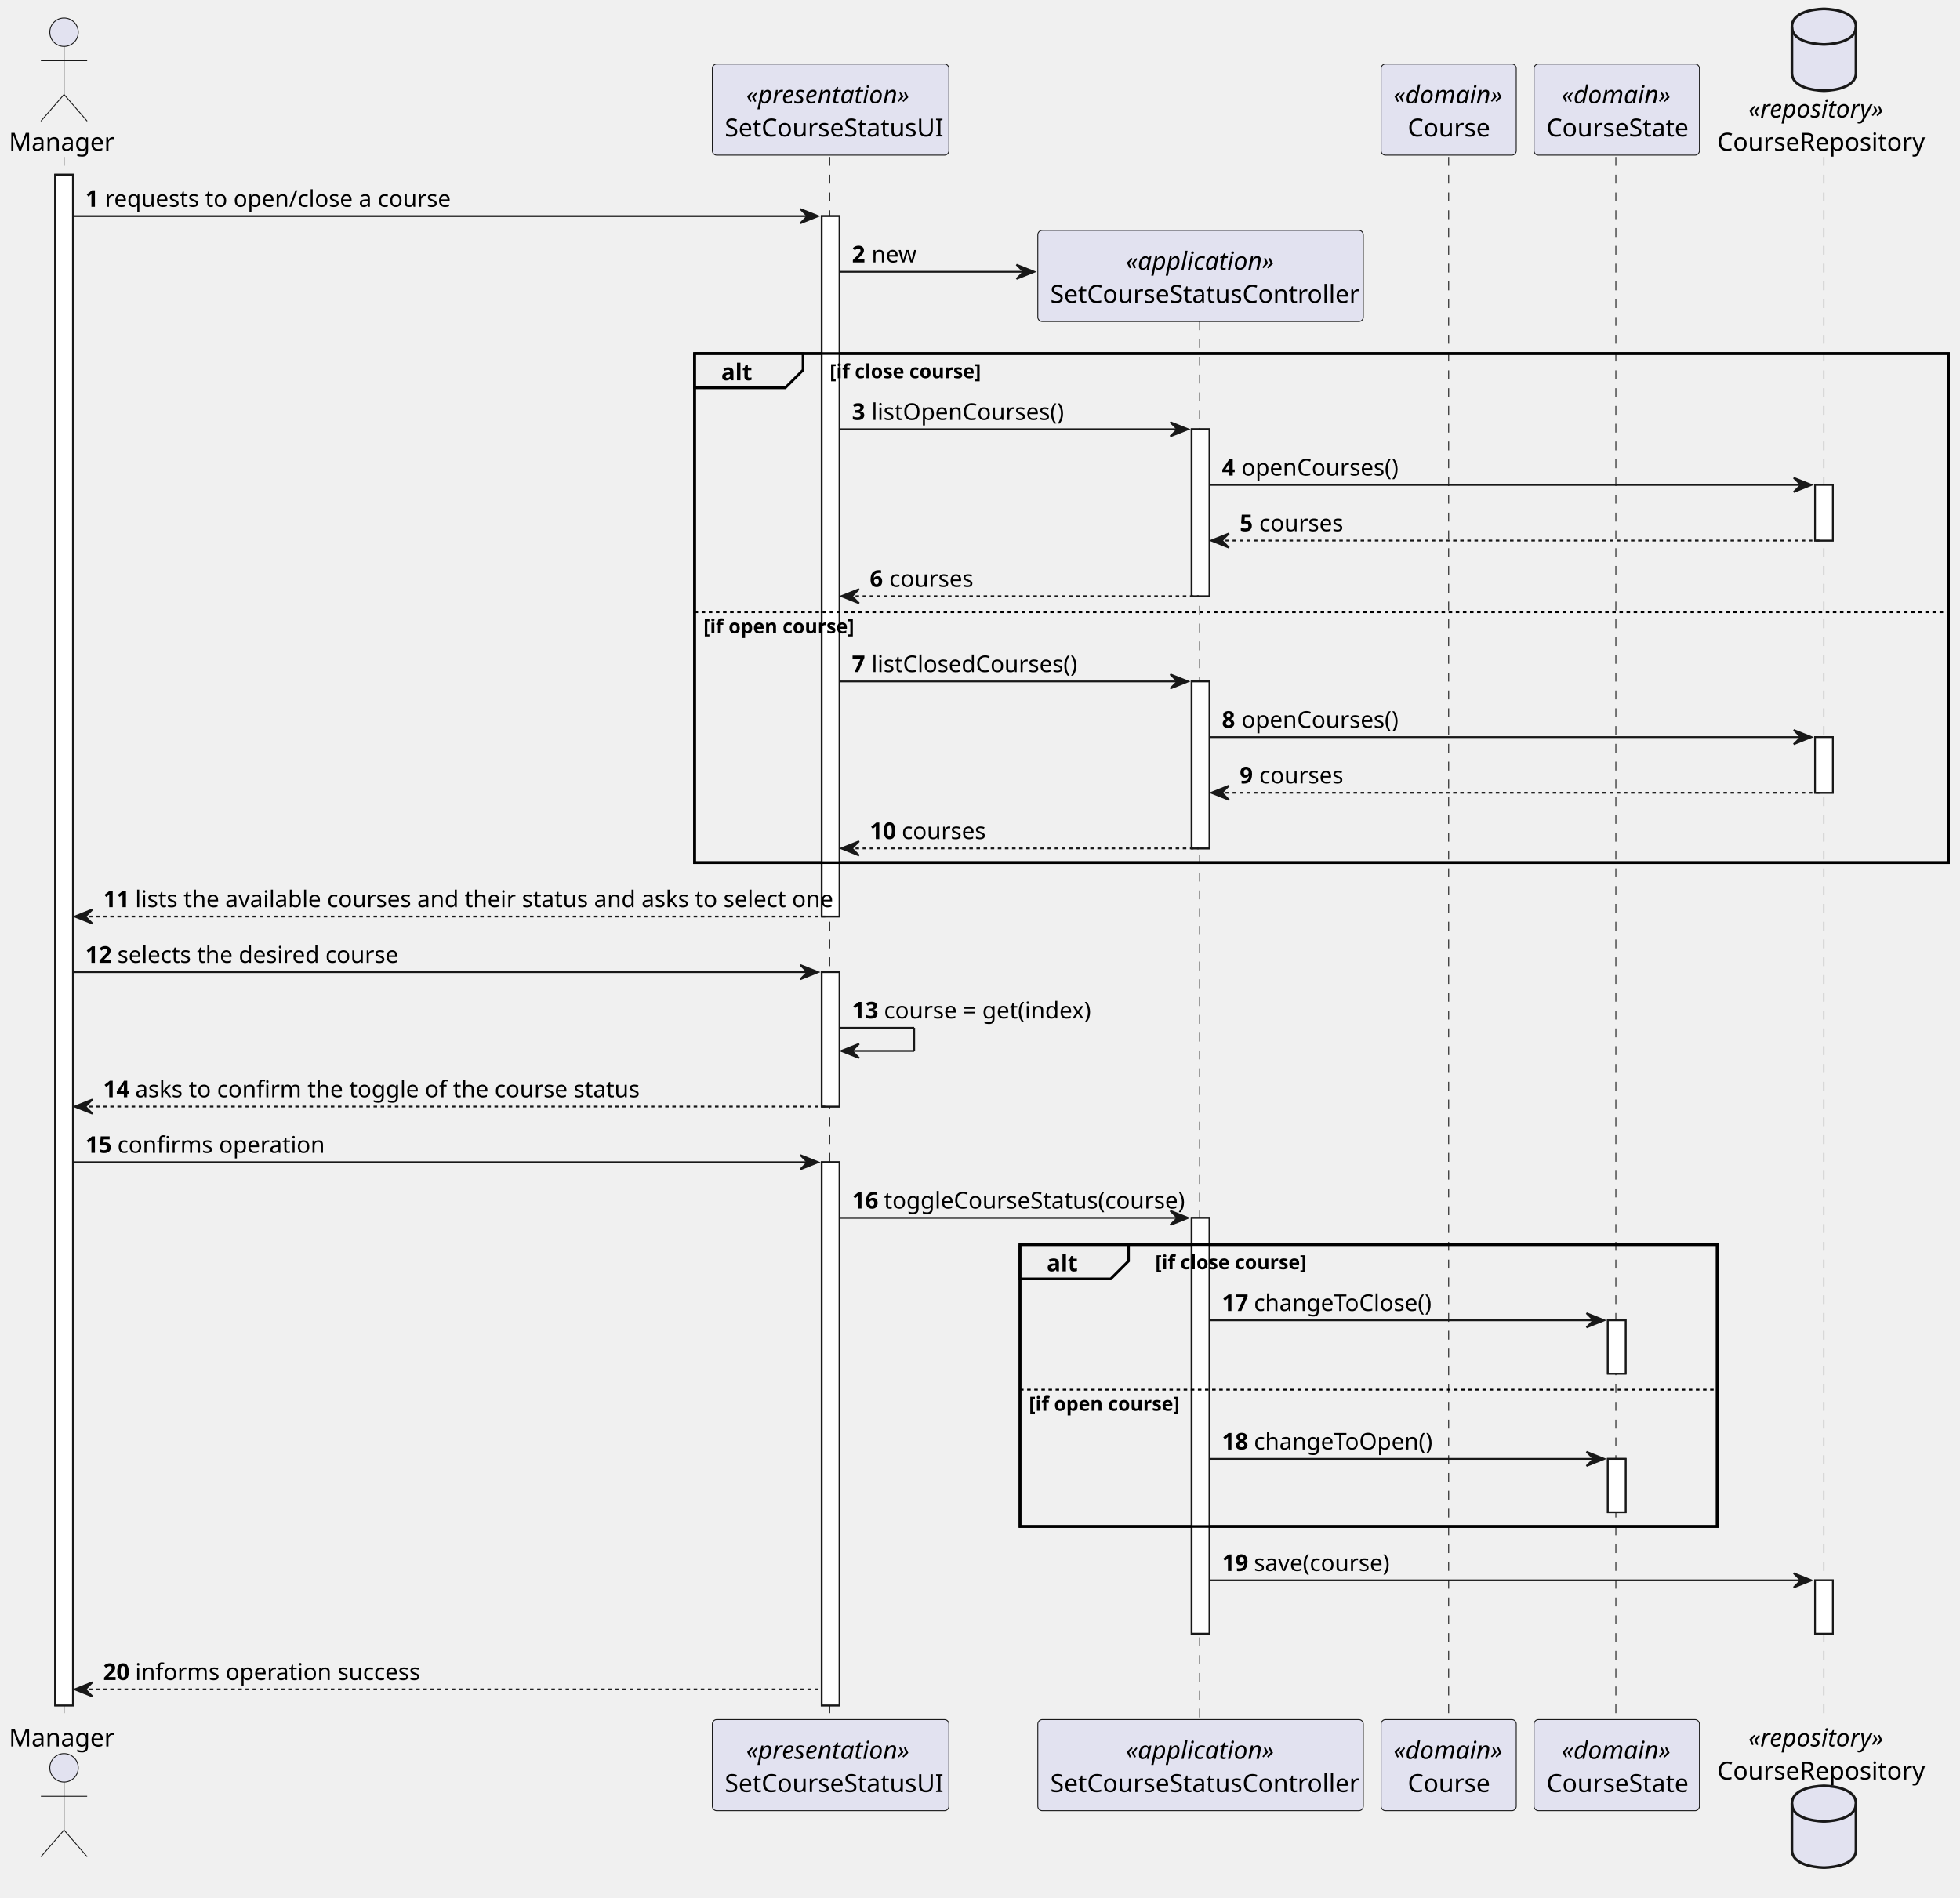
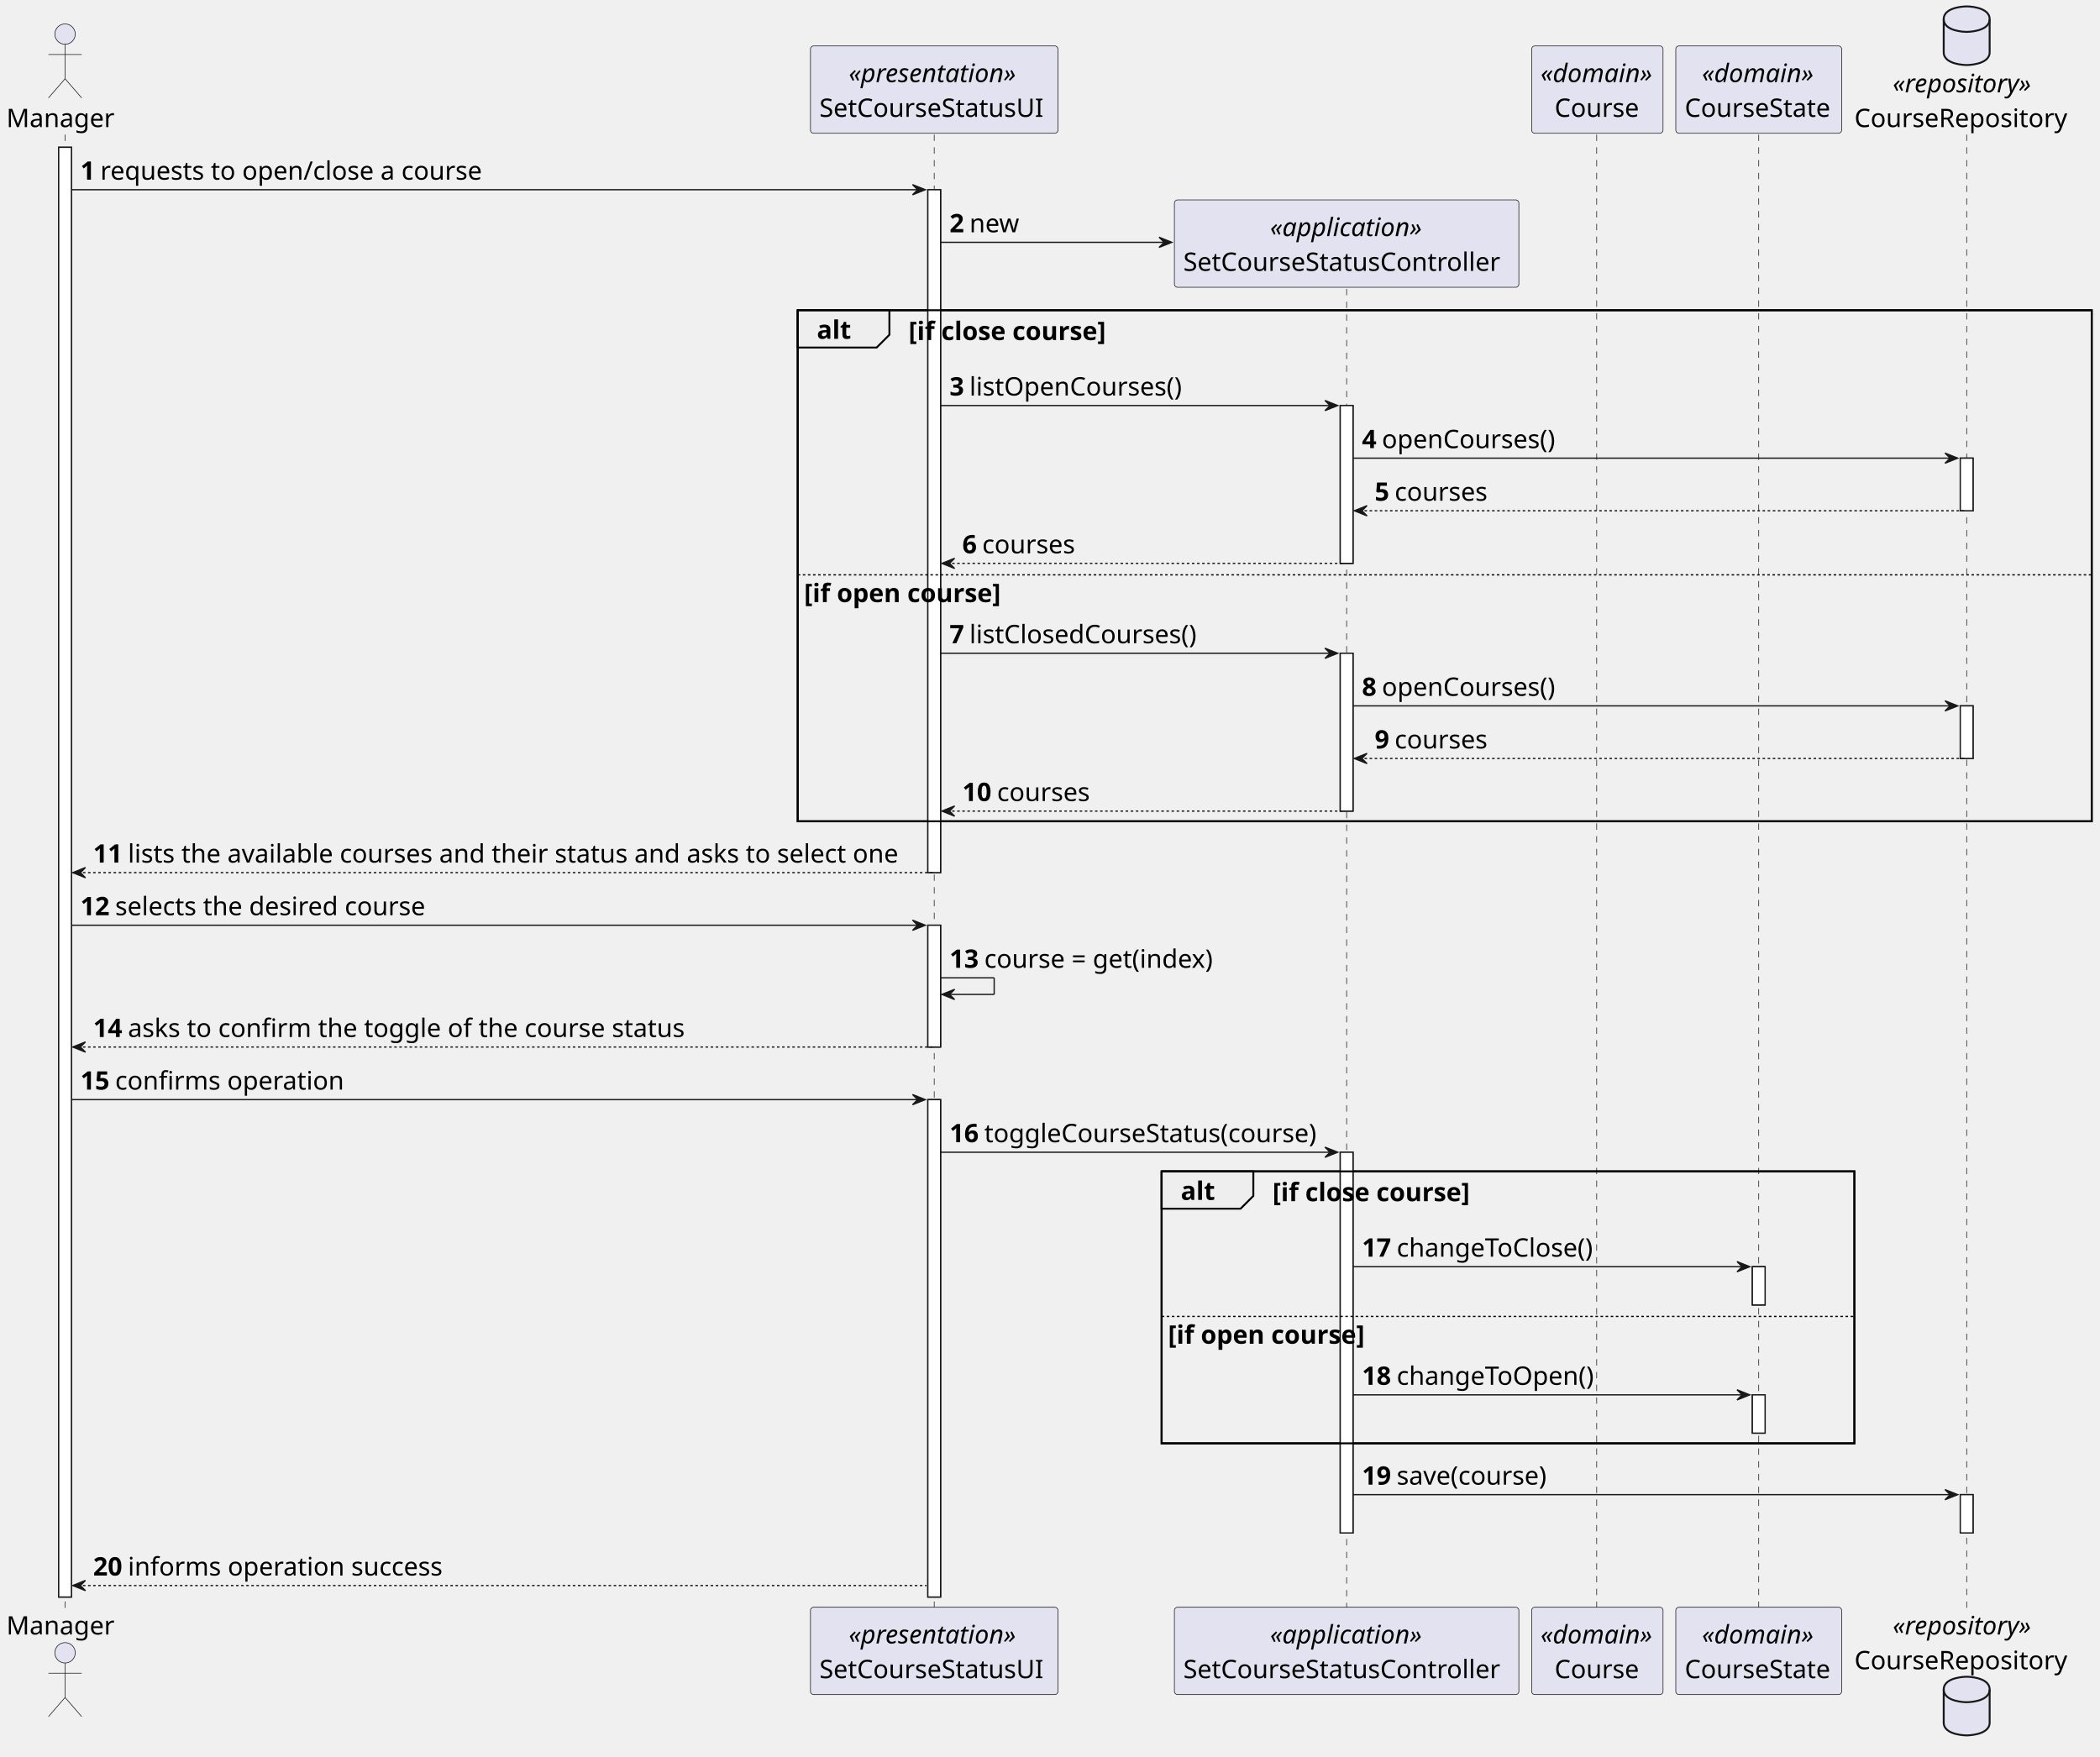
- <svg xmlns="http://www.w3.org/2000/svg" contentStyleType="text/css" height="1067px" preserveAspectRatio="none" style="width:1102px;height:1067px;background:#FFFFFF;" version="1.1" viewBox="0 0 1102 1067" width="1102px" zoomAndPan="magnify">
+ <svg xmlns="http://www.w3.org/2000/svg" contentStyleType="text/css" height="1377px" preserveAspectRatio="none" style="width:1646px;height:1377px;background:#FFFFFF;" version="1.1" viewBox="0 0 1646 1377" width="1646px" zoomAndPan="magnify">
  <defs />
  <g>
-     <rect fill="#FFFFFF" height="860.615" style="stroke:#181818;stroke-width:1.0;" width="10" x="31" y="98.242" />
-     <rect fill="#FFFFFF" height="393.783" style="stroke:#181818;stroke-width:1.0;" width="10" x="462" y="121.533" />
-     <rect fill="#FFFFFF" height="75.582" style="stroke:#181818;stroke-width:1.0;" width="10" x="462" y="546.607" />
-     <rect fill="#FFFFFF" height="305.377" style="stroke:#181818;stroke-width:1.0;" width="10" x="462" y="653.481" />
-     <rect fill="#FFFFFF" height="93.873" style="stroke:#181818;stroke-width:1.0;" width="10" x="670" y="241.357" />
-     <rect fill="#FFFFFF" height="93.873" style="stroke:#181818;stroke-width:1.0;" width="10" x="670" y="383.152" />
-     <rect fill="#FFFFFF" height="233.795" style="stroke:#181818;stroke-width:1.0;" width="10" x="670" y="684.771" />
-     <rect fill="#FFFFFF" height="30" style="stroke:#181818;stroke-width:1.0;" width="10" x="904" y="742.354" />
-     <rect fill="#FFFFFF" height="30" style="stroke:#181818;stroke-width:1.0;" width="10" x="904" y="820.275" />
-     <rect fill="#FFFFFF" height="31.291" style="stroke:#181818;stroke-width:1.0;" width="10" x="1020.5" y="272.648" />
-     <rect fill="#FFFFFF" height="31.291" style="stroke:#181818;stroke-width:1.0;" width="10" x="1020.5" y="414.443" />
-     <rect fill="#FFFFFF" height="30" style="stroke:#181818;stroke-width:1.0;" width="10" x="1020.5" y="888.566" />
-     <rect fill="none" height="286.25" style="stroke:#000000;stroke-width:1.5;" width="705" x="390.5" y="198.775" />
-     <rect fill="none" height="158.504" style="stroke:#000000;stroke-width:1.5;" width="392" x="573.5" y="699.771" />
-     <line style="stroke:#181818;stroke-width:0.5;stroke-dasharray:5.0,5.0;" x1="36" x2="36" y1="88.242" y2="967.857" />
-     <line style="stroke:#181818;stroke-width:0.5;stroke-dasharray:5.0,5.0;" x1="466.5" x2="466.5" y1="88.242" y2="967.857" />
-     <line style="stroke:#181818;stroke-width:0.5;stroke-dasharray:5.0,5.0;" x1="674.5" x2="674.5" y1="170.654" y2="967.857" />
-     <line style="stroke:#181818;stroke-width:0.5;stroke-dasharray:5.0,5.0;" x1="814.5" x2="814.5" y1="88.242" y2="967.857" />
-     <line style="stroke:#181818;stroke-width:0.5;stroke-dasharray:5.0,5.0;" x1="908.5" x2="908.5" y1="88.242" y2="967.857" />
-     <line style="stroke:#181818;stroke-width:0.5;stroke-dasharray:5.0,5.0;" x1="1025.5" x2="1025.5" y1="88.242" y2="967.857" />
-     <text fill="#000000" font-family="sans-serif" font-size="14" lengthAdjust="spacing" textLength="56" x="5" y="84.728">Manager</text>
-     <ellipse cx="36" cy="18.121" fill="#E2E2F0" rx="8" ry="8" style="stroke:#181818;stroke-width:0.5;" />
-     <path d="M36,26.121 L36,53.121 M23,34.121 L49,34.121 M36,53.121 L23,68.121 M36,53.121 L49,68.121 " fill="none" style="stroke:#181818;stroke-width:0.5;" />
-     <text fill="#000000" font-family="sans-serif" font-size="14" lengthAdjust="spacing" textLength="56" x="5" y="981.965">Manager</text>
-     <ellipse cx="36" cy="993.979" fill="#E2E2F0" rx="8" ry="8" style="stroke:#181818;stroke-width:0.5;" />
-     <path d="M36,1001.979 L36,1028.978 M23,1009.979 L49,1009.979 M36,1028.978 L23,1043.978 M36,1028.978 L49,1043.978 " fill="none" style="stroke:#181818;stroke-width:0.5;" />
-     <rect fill="#E2E2F0" height="51.242" rx="2.5" ry="2.5" style="stroke:#181818;stroke-width:0.5;" width="133" x="400.5" y="36" />
-     <text fill="#000000" font-family="sans-serif" font-size="14" font-style="italic" lengthAdjust="spacing" textLength="95" x="419.5" y="58.107">«presentation»</text>
-     <text fill="#000000" font-family="sans-serif" font-size="14" lengthAdjust="spacing" textLength="119" x="407.5" y="76.728">SetCourseStatusUI</text>
-     <rect fill="#E2E2F0" height="51.242" rx="2.5" ry="2.5" style="stroke:#181818;stroke-width:0.5;" width="133" x="400.5" y="966.857" />
-     <text fill="#000000" font-family="sans-serif" font-size="14" font-style="italic" lengthAdjust="spacing" textLength="95" x="419.5" y="988.965">«presentation»</text>
-     <text fill="#000000" font-family="sans-serif" font-size="14" lengthAdjust="spacing" textLength="119" x="407.5" y="1007.586">SetCourseStatusUI</text>
-     <rect fill="#E2E2F0" height="51.242" rx="2.5" ry="2.5" style="stroke:#181818;stroke-width:0.5;" width="183" x="583.5" y="966.857" />
-     <text fill="#000000" font-family="sans-serif" font-size="14" font-style="italic" lengthAdjust="spacing" textLength="84" x="633" y="988.965">«application»</text>
-     <text fill="#000000" font-family="sans-serif" font-size="14" lengthAdjust="spacing" textLength="169" x="590.5" y="1007.586">SetCourseStatusController</text>
-     <rect fill="#E2E2F0" height="51.242" rx="2.5" ry="2.5" style="stroke:#181818;stroke-width:0.5;" width="76" x="776.5" y="36" />
-     <text fill="#000000" font-family="sans-serif" font-size="14" font-style="italic" lengthAdjust="spacing" textLength="62" x="783.5" y="58.107">«domain»</text>
-     <text fill="#000000" font-family="sans-serif" font-size="14" lengthAdjust="spacing" textLength="46" x="791.5" y="76.728">Course</text>
-     <rect fill="#E2E2F0" height="51.242" rx="2.5" ry="2.5" style="stroke:#181818;stroke-width:0.5;" width="76" x="776.5" y="966.857" />
-     <text fill="#000000" font-family="sans-serif" font-size="14" font-style="italic" lengthAdjust="spacing" textLength="62" x="783.5" y="988.965">«domain»</text>
-     <text fill="#000000" font-family="sans-serif" font-size="14" lengthAdjust="spacing" textLength="46" x="791.5" y="1007.586">Course</text>
-     <rect fill="#E2E2F0" height="51.242" rx="2.5" ry="2.5" style="stroke:#181818;stroke-width:0.5;" width="93" x="862.5" y="36" />
-     <text fill="#000000" font-family="sans-serif" font-size="14" font-style="italic" lengthAdjust="spacing" textLength="62" x="878" y="58.107">«domain»</text>
-     <text fill="#000000" font-family="sans-serif" font-size="14" lengthAdjust="spacing" textLength="79" x="869.5" y="76.728">CourseState</text>
-     <rect fill="#E2E2F0" height="51.242" rx="2.5" ry="2.5" style="stroke:#181818;stroke-width:0.5;" width="93" x="862.5" y="966.857" />
-     <text fill="#000000" font-family="sans-serif" font-size="14" font-style="italic" lengthAdjust="spacing" textLength="62" x="878" y="988.965">«domain»</text>
-     <text fill="#000000" font-family="sans-serif" font-size="14" lengthAdjust="spacing" textLength="79" x="869.5" y="1007.586">CourseState</text>
-     <text fill="#000000" font-family="sans-serif" font-size="14" font-style="italic" lengthAdjust="spacing" textLength="79" x="983" y="66.107">«repository»</text>
-     <text fill="#000000" font-family="sans-serif" font-size="14" lengthAdjust="spacing" textLength="114" x="965.5" y="84.728">CourseRepository</text>
-     <path d="M1007.5,15 C1007.5,5 1025.5,5 1025.5,5 C1025.5,5 1043.5,5 1043.5,15 L1043.5,41 C1043.5,51 1025.5,51 1025.5,51 C1025.5,51 1007.5,51 1007.5,41 L1007.5,15 " fill="#E2E2F0" style="stroke:#181818;stroke-width:1.5;" />
-     <path d="M1007.5,15 C1007.5,25 1025.5,25 1025.5,25 C1025.5,25 1043.5,25 1043.5,15 " fill="none" style="stroke:#181818;stroke-width:1.5;" />
-     <text fill="#000000" font-family="sans-serif" font-size="14" font-style="italic" lengthAdjust="spacing" textLength="79" x="983" y="981.965">«repository»</text>
-     <text fill="#000000" font-family="sans-serif" font-size="14" lengthAdjust="spacing" textLength="114" x="965.5" y="1000.586">CourseRepository</text>
-     <path d="M1007.5,1014.1 C1007.5,1004.1 1025.5,1004.1 1025.5,1004.1 C1025.5,1004.1 1043.5,1004.1 1043.5,1014.1 L1043.5,1040.1 C1043.5,1050.1 1025.5,1050.1 1025.5,1050.1 C1025.5,1050.1 1007.5,1050.1 1007.5,1040.1 L1007.5,1014.1 " fill="#E2E2F0" style="stroke:#181818;stroke-width:1.5;" />
-     <path d="M1007.5,1014.1 C1007.5,1024.1 1025.5,1024.1 1025.5,1024.1 C1025.5,1024.1 1043.5,1024.1 1043.5,1014.1 " fill="none" style="stroke:#181818;stroke-width:1.5;" />
-     <rect fill="#FFFFFF" height="860.615" style="stroke:#181818;stroke-width:1.0;" width="10" x="31" y="98.242" />
-     <rect fill="#FFFFFF" height="393.783" style="stroke:#181818;stroke-width:1.0;" width="10" x="462" y="121.533" />
-     <rect fill="#FFFFFF" height="75.582" style="stroke:#181818;stroke-width:1.0;" width="10" x="462" y="546.607" />
-     <rect fill="#FFFFFF" height="305.377" style="stroke:#181818;stroke-width:1.0;" width="10" x="462" y="653.481" />
-     <rect fill="#FFFFFF" height="93.873" style="stroke:#181818;stroke-width:1.0;" width="10" x="670" y="241.357" />
-     <rect fill="#FFFFFF" height="93.873" style="stroke:#181818;stroke-width:1.0;" width="10" x="670" y="383.152" />
-     <rect fill="#FFFFFF" height="233.795" style="stroke:#181818;stroke-width:1.0;" width="10" x="670" y="684.771" />
-     <rect fill="#FFFFFF" height="30" style="stroke:#181818;stroke-width:1.0;" width="10" x="904" y="742.354" />
-     <rect fill="#FFFFFF" height="30" style="stroke:#181818;stroke-width:1.0;" width="10" x="904" y="820.275" />
-     <rect fill="#FFFFFF" height="31.291" style="stroke:#181818;stroke-width:1.0;" width="10" x="1020.5" y="272.648" />
-     <rect fill="#FFFFFF" height="31.291" style="stroke:#181818;stroke-width:1.0;" width="10" x="1020.5" y="414.443" />
-     <rect fill="#FFFFFF" height="30" style="stroke:#181818;stroke-width:1.0;" width="10" x="1020.5" y="888.566" />
-     <polygon fill="#181818" points="450,117.533,460,121.533,450,125.533,454,121.533" style="stroke:#181818;stroke-width:1.0;" />
-     <line style="stroke:#181818;stroke-width:1.0;" x1="41" x2="456" y1="121.533" y2="121.533" />
-     <text fill="#000000" font-family="sans-serif" font-size="13" font-weight="bold" lengthAdjust="spacing" textLength="7" x="48" y="116.27">1</text>
-     <text fill="#000000" font-family="sans-serif" font-size="13" lengthAdjust="spacing" textLength="186" x="59" y="116.27">requests to open/close a course</text>
-     <polygon fill="#181818" points="571.5,148.824,581.5,152.824,571.5,156.824,575.5,152.824" style="stroke:#181818;stroke-width:1.0;" />
-     <line style="stroke:#181818;stroke-width:1.0;" x1="472" x2="577.5" y1="152.824" y2="152.824" />
-     <text fill="#000000" font-family="sans-serif" font-size="13" font-weight="bold" lengthAdjust="spacing" textLength="7" x="479" y="147.561">2</text>
-     <text fill="#000000" font-family="sans-serif" font-size="13" lengthAdjust="spacing" textLength="23" x="490" y="147.561">new</text>
-     <rect fill="#E2E2F0" height="51.242" rx="2.5" ry="2.5" style="stroke:#181818;stroke-width:0.5;" width="183" x="583.5" y="129.533" />
-     <text fill="#000000" font-family="sans-serif" font-size="14" font-style="italic" lengthAdjust="spacing" textLength="84" x="633" y="151.641">«application»</text>
-     <text fill="#000000" font-family="sans-serif" font-size="14" lengthAdjust="spacing" textLength="169" x="590.5" y="170.262">SetCourseStatusController</text>
-     <path d="M390.5,198.775 L451.5,198.775 L451.5,208.066 L441.5,218.066 L390.5,218.066 L390.5,198.775 " fill="#EEEEEE" style="stroke:#000000;stroke-width:1.5;" />
-     <rect fill="none" height="286.25" style="stroke:#000000;stroke-width:1.5;" width="705" x="390.5" y="198.775" />
-     <text fill="#000000" font-family="sans-serif" font-size="13" font-weight="bold" lengthAdjust="spacing" textLength="16" x="405.5" y="213.804">alt</text>
-     <text fill="#000000" font-family="sans-serif" font-size="11" font-weight="bold" lengthAdjust="spacing" textLength="90" x="466.5" y="212.645">[if close course]</text>
-     <polygon fill="#181818" points="658,237.357,668,241.357,658,245.357,662,241.357" style="stroke:#181818;stroke-width:1.0;" />
-     <line style="stroke:#181818;stroke-width:1.0;" x1="472" x2="664" y1="241.357" y2="241.357" />
-     <text fill="#000000" font-family="sans-serif" font-size="13" font-weight="bold" lengthAdjust="spacing" textLength="7" x="479" y="236.095">3</text>
-     <text fill="#000000" font-family="sans-serif" font-size="13" lengthAdjust="spacing" textLength="104" x="490" y="236.095">listOpenCourses()</text>
-     <polygon fill="#181818" points="1008.5,268.648,1018.5,272.648,1008.5,276.648,1012.5,272.648" style="stroke:#181818;stroke-width:1.0;" />
-     <line style="stroke:#181818;stroke-width:1.0;" x1="680" x2="1014.5" y1="272.648" y2="272.648" />
-     <text fill="#000000" font-family="sans-serif" font-size="13" font-weight="bold" lengthAdjust="spacing" textLength="7" x="687" y="267.386">4</text>
-     <text fill="#000000" font-family="sans-serif" font-size="13" lengthAdjust="spacing" textLength="84" x="698" y="267.386">openCourses()</text>
-     <polygon fill="#181818" points="691,299.94,681,303.94,691,307.94,687,303.94" style="stroke:#181818;stroke-width:1.0;" />
-     <line style="stroke:#181818;stroke-width:1.0;stroke-dasharray:2.0,2.0;" x1="685" x2="1024.5" y1="303.94" y2="303.94" />
-     <text fill="#000000" font-family="sans-serif" font-size="13" font-weight="bold" lengthAdjust="spacing" textLength="7" x="697" y="298.677">5</text>
-     <text fill="#000000" font-family="sans-serif" font-size="13" lengthAdjust="spacing" textLength="46" x="708" y="298.677">courses</text>
-     <polygon fill="#181818" points="483,331.231,473,335.231,483,339.231,479,335.231" style="stroke:#181818;stroke-width:1.0;" />
-     <line style="stroke:#181818;stroke-width:1.0;stroke-dasharray:2.0,2.0;" x1="477" x2="674" y1="335.231" y2="335.231" />
-     <text fill="#000000" font-family="sans-serif" font-size="13" font-weight="bold" lengthAdjust="spacing" textLength="7" x="489" y="329.968">6</text>
-     <text fill="#000000" font-family="sans-serif" font-size="13" lengthAdjust="spacing" textLength="46" x="500" y="329.968">courses</text>
-     <line style="stroke:#000000;stroke-width:1.0;stroke-dasharray:2.0,2.0;" x1="390.5" x2="1095.5" y1="344.231" y2="344.231" />
-     <text fill="#000000" font-family="sans-serif" font-size="11" font-weight="bold" lengthAdjust="spacing" textLength="88" x="395.5" y="356.101">[if open course]</text>
-     <polygon fill="#181818" points="658,379.152,668,383.152,658,387.152,662,383.152" style="stroke:#181818;stroke-width:1.0;" />
-     <line style="stroke:#181818;stroke-width:1.0;" x1="472" x2="664" y1="383.152" y2="383.152" />
-     <text fill="#000000" font-family="sans-serif" font-size="13" font-weight="bold" lengthAdjust="spacing" textLength="7" x="479" y="377.89">7</text>
-     <text fill="#000000" font-family="sans-serif" font-size="13" lengthAdjust="spacing" textLength="113" x="490" y="377.89">listClosedCourses()</text>
-     <polygon fill="#181818" points="1008.5,410.443,1018.5,414.443,1008.5,418.443,1012.5,414.443" style="stroke:#181818;stroke-width:1.0;" />
-     <line style="stroke:#181818;stroke-width:1.0;" x1="680" x2="1014.5" y1="414.443" y2="414.443" />
-     <text fill="#000000" font-family="sans-serif" font-size="13" font-weight="bold" lengthAdjust="spacing" textLength="7" x="687" y="409.181">8</text>
-     <text fill="#000000" font-family="sans-serif" font-size="13" lengthAdjust="spacing" textLength="84" x="698" y="409.181">openCourses()</text>
-     <polygon fill="#181818" points="691,441.734,681,445.734,691,449.734,687,445.734" style="stroke:#181818;stroke-width:1.0;" />
-     <line style="stroke:#181818;stroke-width:1.0;stroke-dasharray:2.0,2.0;" x1="685" x2="1024.5" y1="445.734" y2="445.734" />
-     <text fill="#000000" font-family="sans-serif" font-size="13" font-weight="bold" lengthAdjust="spacing" textLength="7" x="697" y="440.472">9</text>
-     <text fill="#000000" font-family="sans-serif" font-size="13" lengthAdjust="spacing" textLength="46" x="708" y="440.472">courses</text>
-     <polygon fill="#181818" points="483,473.025,473,477.025,483,481.025,479,477.025" style="stroke:#181818;stroke-width:1.0;" />
-     <line style="stroke:#181818;stroke-width:1.0;stroke-dasharray:2.0,2.0;" x1="477" x2="674" y1="477.025" y2="477.025" />
-     <text fill="#000000" font-family="sans-serif" font-size="13" font-weight="bold" lengthAdjust="spacing" textLength="14" x="489" y="471.763">10</text>
-     <text fill="#000000" font-family="sans-serif" font-size="13" lengthAdjust="spacing" textLength="46" x="507" y="471.763">courses</text>
-     <polygon fill="#181818" points="52,511.316,42,515.316,52,519.316,48,515.316" style="stroke:#181818;stroke-width:1.0;" />
-     <line style="stroke:#181818;stroke-width:1.0;stroke-dasharray:2.0,2.0;" x1="46" x2="466" y1="515.316" y2="515.316" />
-     <text fill="#000000" font-family="sans-serif" font-size="13" font-weight="bold" lengthAdjust="spacing" textLength="14" x="58" y="510.054">11</text>
-     <text fill="#000000" font-family="sans-serif" font-size="13" lengthAdjust="spacing" textLength="379" x="76" y="510.054">lists the available courses and their status and asks to select one</text>
-     <polygon fill="#181818" points="450,542.607,460,546.607,450,550.607,454,546.607" style="stroke:#181818;stroke-width:1.0;" />
-     <line style="stroke:#181818;stroke-width:1.0;" x1="41" x2="456" y1="546.607" y2="546.607" />
-     <text fill="#000000" font-family="sans-serif" font-size="13" font-weight="bold" lengthAdjust="spacing" textLength="14" x="48" y="541.345">12</text>
-     <text fill="#000000" font-family="sans-serif" font-size="13" lengthAdjust="spacing" textLength="153" x="66" y="541.345">selects the desired course</text>
-     <line style="stroke:#181818;stroke-width:1.0;" x1="472" x2="514" y1="577.898" y2="577.898" />
-     <line style="stroke:#181818;stroke-width:1.0;" x1="514" x2="514" y1="577.898" y2="590.898" />
-     <line style="stroke:#181818;stroke-width:1.0;" x1="473" x2="514" y1="590.898" y2="590.898" />
-     <polygon fill="#181818" points="483,586.898,473,590.898,483,594.898,479,590.898" style="stroke:#181818;stroke-width:1.0;" />
-     <text fill="#000000" font-family="sans-serif" font-size="13" font-weight="bold" lengthAdjust="spacing" textLength="14" x="479" y="572.636">13</text>
-     <text fill="#000000" font-family="sans-serif" font-size="13" lengthAdjust="spacing" textLength="112" x="497" y="572.636">course = get(index)</text>
-     <polygon fill="#181818" points="52,618.189,42,622.189,52,626.189,48,622.189" style="stroke:#181818;stroke-width:1.0;" />
-     <line style="stroke:#181818;stroke-width:1.0;stroke-dasharray:2.0,2.0;" x1="46" x2="466" y1="622.189" y2="622.189" />
-     <text fill="#000000" font-family="sans-serif" font-size="13" font-weight="bold" lengthAdjust="spacing" textLength="14" x="58" y="616.927">14</text>
-     <text fill="#000000" font-family="sans-serif" font-size="13" lengthAdjust="spacing" textLength="269" x="76" y="616.927">asks to confirm the toggle of the course status</text>
-     <polygon fill="#181818" points="450,649.481,460,653.481,450,657.481,454,653.481" style="stroke:#181818;stroke-width:1.0;" />
-     <line style="stroke:#181818;stroke-width:1.0;" x1="41" x2="456" y1="653.481" y2="653.481" />
-     <text fill="#000000" font-family="sans-serif" font-size="13" font-weight="bold" lengthAdjust="spacing" textLength="14" x="48" y="648.218">15</text>
-     <text fill="#000000" font-family="sans-serif" font-size="13" lengthAdjust="spacing" textLength="106" x="66" y="648.218">confirms operation</text>
-     <polygon fill="#181818" points="658,680.771,668,684.771,658,688.771,662,684.771" style="stroke:#181818;stroke-width:1.0;" />
-     <line style="stroke:#181818;stroke-width:1.0;" x1="472" x2="664" y1="684.771" y2="684.771" />
-     <text fill="#000000" font-family="sans-serif" font-size="13" font-weight="bold" lengthAdjust="spacing" textLength="14" x="479" y="679.509">16</text>
-     <text fill="#000000" font-family="sans-serif" font-size="13" lengthAdjust="spacing" textLength="161" x="497" y="679.509">toggleCourseStatus(course)</text>
-     <path d="M573.5,699.771 L634.5,699.771 L634.5,709.062 L624.5,719.062 L573.5,719.062 L573.5,699.771 " fill="#EEEEEE" style="stroke:#000000;stroke-width:1.5;" />
-     <rect fill="none" height="158.504" style="stroke:#000000;stroke-width:1.5;" width="392" x="573.5" y="699.771" />
-     <text fill="#000000" font-family="sans-serif" font-size="13" font-weight="bold" lengthAdjust="spacing" textLength="16" x="588.5" y="714.8">alt</text>
-     <text fill="#000000" font-family="sans-serif" font-size="11" font-weight="bold" lengthAdjust="spacing" textLength="90" x="649.5" y="713.642">[if close course]</text>
-     <polygon fill="#181818" points="892,738.354,902,742.354,892,746.354,896,742.354" style="stroke:#181818;stroke-width:1.0;" />
-     <line style="stroke:#181818;stroke-width:1.0;" x1="680" x2="898" y1="742.354" y2="742.354" />
-     <text fill="#000000" font-family="sans-serif" font-size="13" font-weight="bold" lengthAdjust="spacing" textLength="14" x="687" y="737.091">17</text>
-     <text fill="#000000" font-family="sans-serif" font-size="13" lengthAdjust="spacing" textLength="97" x="705" y="737.091">changeToClose()</text>
-     <line style="stroke:#000000;stroke-width:1.0;stroke-dasharray:2.0,2.0;" x1="573.5" x2="965.5" y1="781.354" y2="781.354" />
-     <text fill="#000000" font-family="sans-serif" font-size="11" font-weight="bold" lengthAdjust="spacing" textLength="88" x="578.5" y="793.224">[if open course]</text>
-     <polygon fill="#181818" points="892,816.275,902,820.275,892,824.275,896,820.275" style="stroke:#181818;stroke-width:1.0;" />
-     <line style="stroke:#181818;stroke-width:1.0;" x1="680" x2="898" y1="820.275" y2="820.275" />
-     <text fill="#000000" font-family="sans-serif" font-size="13" font-weight="bold" lengthAdjust="spacing" textLength="14" x="687" y="815.013">18</text>
-     <text fill="#000000" font-family="sans-serif" font-size="13" lengthAdjust="spacing" textLength="95" x="705" y="815.013">changeToOpen()</text>
-     <polygon fill="#181818" points="1008.5,884.566,1018.5,888.566,1008.5,892.566,1012.5,888.566" style="stroke:#181818;stroke-width:1.0;" />
-     <line style="stroke:#181818;stroke-width:1.0;" x1="680" x2="1014.5" y1="888.566" y2="888.566" />
-     <text fill="#000000" font-family="sans-serif" font-size="13" font-weight="bold" lengthAdjust="spacing" textLength="14" x="687" y="883.304">19</text>
-     <text fill="#000000" font-family="sans-serif" font-size="13" lengthAdjust="spacing" textLength="73" x="705" y="883.304">save(course)</text>
-     <polygon fill="#181818" points="52,945.857,42,949.857,52,953.857,48,949.857" style="stroke:#181818;stroke-width:1.0;" />
-     <line style="stroke:#181818;stroke-width:1.0;stroke-dasharray:2.0,2.0;" x1="46" x2="461" y1="949.857" y2="949.857" />
-     <text fill="#000000" font-family="sans-serif" font-size="13" font-weight="bold" lengthAdjust="spacing" textLength="14" x="58" y="944.595">20</text>
-     <text fill="#000000" font-family="sans-serif" font-size="13" lengthAdjust="spacing" textLength="152" x="76" y="944.595">informs operation success</text>
+     <rect fill="#FFFFFF" height="1136.479" style="stroke:#181818;stroke-width:1.0;" width="10" x="46" y="115.48" />
+     <rect fill="#FFFFFF" height="535.36" style="stroke:#181818;stroke-width:1.0;" width="10" x="727.25" y="148.72" />
+     <rect fill="#FFFFFF" height="95.48" style="stroke:#181818;stroke-width:1.0;" width="10" x="727.25" y="725.319" />
+     <rect fill="#FFFFFF" height="389.92" style="stroke:#181818;stroke-width:1.0;" width="10" x="727.25" y="862.039" />
+     <rect fill="#FFFFFF" height="123.72" style="stroke:#181818;stroke-width:1.0;" width="10" x="1050.5" y="317.92" />
+     <rect fill="#FFFFFF" height="123.72" style="stroke:#181818;stroke-width:1.0;" width="10" x="1050.5" y="512.12" />
+     <rect fill="#FFFFFF" height="298.44" style="stroke:#181818;stroke-width:1.0;" width="10" x="1050.5" y="903.279" />
+     <rect fill="#FFFFFF" height="30" style="stroke:#181818;stroke-width:1.0;" width="10" x="1373.5" y="992.999" />
+     <rect fill="#FFFFFF" height="30" style="stroke:#181818;stroke-width:1.0;" width="10" x="1373.5" y="1093.479" />
+     <rect fill="#FFFFFF" height="41.24" style="stroke:#181818;stroke-width:1.0;" width="10" x="1536.5" y="359.16" />
+     <rect fill="#FFFFFF" height="41.24" style="stroke:#181818;stroke-width:1.0;" width="10" x="1536.5" y="553.36" />
+     <rect fill="#FFFFFF" height="30" style="stroke:#181818;stroke-width:1.0;" width="10" x="1536.5" y="1171.719" />
+     <rect fill="none" height="400.64" style="stroke:#000000;stroke-width:1.5;" width="1014.25" x="625.25" y="243.2" />
+     <rect fill="none" height="213.2" style="stroke:#000000;stroke-width:1.5;" width="543" x="910.5" y="918.279" />
+     <line style="stroke:#181818;stroke-width:0.5;stroke-dasharray:5.0,5.0;" x1="51" x2="51" y1="105.48" y2="1260.959" />
+     <line style="stroke:#181818;stroke-width:0.5;stroke-dasharray:5.0,5.0;" x1="732.25" x2="732.25" y1="105.48" y2="1260.959" />
+     <line style="stroke:#181818;stroke-width:0.5;stroke-dasharray:5.0,5.0;" x1="1055.5" x2="1055.5" y1="206.46" y2="1260.959" />
+     <line style="stroke:#181818;stroke-width:0.5;stroke-dasharray:5.0,5.0;" x1="1251.5" x2="1251.5" y1="105.48" y2="1260.959" />
+     <line style="stroke:#181818;stroke-width:0.5;stroke-dasharray:5.0,5.0;" x1="1378.5" x2="1378.5" y1="105.48" y2="1260.959" />
+     <line style="stroke:#181818;stroke-width:0.5;stroke-dasharray:5.0,5.0;" x1="1541.5" x2="1541.5" y1="105.48" y2="1260.959" />
+     <text fill="#000000" font-family="sans-serif" font-size="20" lengthAdjust="spacing" textLength="86" x="5" y="99.62">Manager</text>
+     <ellipse cx="51" cy="26.74" fill="#E2E2F0" rx="8" ry="8" style="stroke:#181818;stroke-width:0.5;" />
+     <path d="M51,34.74 L51,61.74 M38,42.74 L64,42.74 M51,61.74 L38,76.74 M51,61.74 L64,76.74 " fill="none" style="stroke:#181818;stroke-width:0.5;" />
+     <text fill="#000000" font-family="sans-serif" font-size="20" lengthAdjust="spacing" textLength="86" x="5" y="1281.339">Manager</text>
+     <ellipse cx="51" cy="1295.699" fill="#E2E2F0" rx="8" ry="8" style="stroke:#181818;stroke-width:0.5;" />
+     <path d="M51,1303.699 L51,1330.699 M38,1311.699 L64,1311.699 M51,1330.699 L38,1345.699 M51,1330.699 L64,1345.699 " fill="none" style="stroke:#181818;stroke-width:0.5;" />
+     <rect fill="#E2E2F0" height="68.48" rx="2.5" ry="2.5" style="stroke:#181818;stroke-width:0.5;" width="194" x="635.25" y="36" />
+     <text fill="#000000" font-family="sans-serif" font-size="20" font-style="italic" lengthAdjust="spacing" textLength="134" x="665.25" y="64.38">«presentation»</text>
+     <text fill="#000000" font-family="sans-serif" font-size="20" lengthAdjust="spacing" textLength="180" x="642.25" y="91.62">SetCourseStatusUI</text>
+     <rect fill="#E2E2F0" height="68.48" rx="2.5" ry="2.5" style="stroke:#181818;stroke-width:0.5;" width="194" x="635.25" y="1259.959" />
+     <text fill="#000000" font-family="sans-serif" font-size="20" font-style="italic" lengthAdjust="spacing" textLength="134" x="665.25" y="1288.339">«presentation»</text>
+     <text fill="#000000" font-family="sans-serif" font-size="20" lengthAdjust="spacing" textLength="180" x="642.25" y="1315.579">SetCourseStatusUI</text>
+     <rect fill="#E2E2F0" height="68.48" rx="2.5" ry="2.5" style="stroke:#181818;stroke-width:0.5;" width="270" x="920.5" y="1259.959" />
+     <text fill="#000000" font-family="sans-serif" font-size="20" font-style="italic" lengthAdjust="spacing" textLength="120" x="995.5" y="1288.339">«application»</text>
+     <text fill="#000000" font-family="sans-serif" font-size="20" lengthAdjust="spacing" textLength="256" x="927.5" y="1315.579">SetCourseStatusController</text>
+     <rect fill="#E2E2F0" height="68.48" rx="2.5" ry="2.5" style="stroke:#181818;stroke-width:0.5;" width="103" x="1200.5" y="36" />
+     <text fill="#000000" font-family="sans-serif" font-size="20" font-style="italic" lengthAdjust="spacing" textLength="89" x="1207.5" y="64.38">«domain»</text>
+     <text fill="#000000" font-family="sans-serif" font-size="20" lengthAdjust="spacing" textLength="67" x="1218.5" y="91.62">Course</text>
+     <rect fill="#E2E2F0" height="68.48" rx="2.5" ry="2.5" style="stroke:#181818;stroke-width:0.5;" width="103" x="1200.5" y="1259.959" />
+     <text fill="#000000" font-family="sans-serif" font-size="20" font-style="italic" lengthAdjust="spacing" textLength="89" x="1207.5" y="1288.339">«domain»</text>
+     <text fill="#000000" font-family="sans-serif" font-size="20" lengthAdjust="spacing" textLength="67" x="1218.5" y="1315.579">Course</text>
+     <rect fill="#E2E2F0" height="68.48" rx="2.5" ry="2.5" style="stroke:#181818;stroke-width:0.5;" width="130" x="1313.5" y="36" />
+     <text fill="#000000" font-family="sans-serif" font-size="20" font-style="italic" lengthAdjust="spacing" textLength="89" x="1334" y="64.38">«domain»</text>
+     <text fill="#000000" font-family="sans-serif" font-size="20" lengthAdjust="spacing" textLength="116" x="1320.5" y="91.62">CourseState</text>
+     <rect fill="#E2E2F0" height="68.48" rx="2.5" ry="2.5" style="stroke:#181818;stroke-width:0.5;" width="130" x="1313.5" y="1259.959" />
+     <text fill="#000000" font-family="sans-serif" font-size="20" font-style="italic" lengthAdjust="spacing" textLength="89" x="1334" y="1288.339">«domain»</text>
+     <text fill="#000000" font-family="sans-serif" font-size="20" lengthAdjust="spacing" textLength="116" x="1320.5" y="1315.579">CourseState</text>
+     <text fill="#000000" font-family="sans-serif" font-size="20" font-style="italic" lengthAdjust="spacing" textLength="110" x="1483.5" y="72.38">«repository»</text>
+     <text fill="#000000" font-family="sans-serif" font-size="20" lengthAdjust="spacing" textLength="170" x="1453.5" y="99.62">CourseRepository</text>
+     <path d="M1523.5,15 C1523.5,5 1541.5,5 1541.5,5 C1541.5,5 1559.5,5 1559.5,15 L1559.5,41 C1559.5,51 1541.5,51 1541.5,51 C1541.5,51 1523.5,51 1523.5,41 L1523.5,15 " fill="#E2E2F0" style="stroke:#181818;stroke-width:1.5;" />
+     <path d="M1523.5,15 C1523.5,25 1541.5,25 1541.5,25 C1541.5,25 1559.5,25 1559.5,15 " fill="none" style="stroke:#181818;stroke-width:1.5;" />
+     <text fill="#000000" font-family="sans-serif" font-size="20" font-style="italic" lengthAdjust="spacing" textLength="110" x="1483.5" y="1281.339">«repository»</text>
+     <text fill="#000000" font-family="sans-serif" font-size="20" lengthAdjust="spacing" textLength="170" x="1453.5" y="1308.579">CourseRepository</text>
+     <path d="M1523.5,1324.439 C1523.5,1314.439 1541.5,1314.439 1541.5,1314.439 C1541.5,1314.439 1559.5,1314.439 1559.5,1324.439 L1559.5,1350.439 C1559.5,1360.439 1541.5,1360.439 1541.5,1360.439 C1541.5,1360.439 1523.5,1360.439 1523.5,1350.439 L1523.5,1324.439 " fill="#E2E2F0" style="stroke:#181818;stroke-width:1.5;" />
+     <path d="M1523.5,1324.439 C1523.5,1334.439 1541.5,1334.439 1541.5,1334.439 C1541.5,1334.439 1559.5,1334.439 1559.5,1324.439 " fill="none" style="stroke:#181818;stroke-width:1.5;" />
+     <rect fill="#FFFFFF" height="1136.479" style="stroke:#181818;stroke-width:1.0;" width="10" x="46" y="115.48" />
+     <rect fill="#FFFFFF" height="535.36" style="stroke:#181818;stroke-width:1.0;" width="10" x="727.25" y="148.72" />
+     <rect fill="#FFFFFF" height="95.48" style="stroke:#181818;stroke-width:1.0;" width="10" x="727.25" y="725.319" />
+     <rect fill="#FFFFFF" height="389.92" style="stroke:#181818;stroke-width:1.0;" width="10" x="727.25" y="862.039" />
+     <rect fill="#FFFFFF" height="123.72" style="stroke:#181818;stroke-width:1.0;" width="10" x="1050.5" y="317.92" />
+     <rect fill="#FFFFFF" height="123.72" style="stroke:#181818;stroke-width:1.0;" width="10" x="1050.5" y="512.12" />
+     <rect fill="#FFFFFF" height="298.44" style="stroke:#181818;stroke-width:1.0;" width="10" x="1050.5" y="903.279" />
+     <rect fill="#FFFFFF" height="30" style="stroke:#181818;stroke-width:1.0;" width="10" x="1373.5" y="992.999" />
+     <rect fill="#FFFFFF" height="30" style="stroke:#181818;stroke-width:1.0;" width="10" x="1373.5" y="1093.479" />
+     <rect fill="#FFFFFF" height="41.24" style="stroke:#181818;stroke-width:1.0;" width="10" x="1536.5" y="359.16" />
+     <rect fill="#FFFFFF" height="41.24" style="stroke:#181818;stroke-width:1.0;" width="10" x="1536.5" y="553.36" />
+     <rect fill="#FFFFFF" height="30" style="stroke:#181818;stroke-width:1.0;" width="10" x="1536.5" y="1171.719" />
+     <polygon fill="#181818" points="715.25,144.72,725.25,148.72,715.25,152.72,719.25,148.72" style="stroke:#181818;stroke-width:1.0;" />
+     <line style="stroke:#181818;stroke-width:1.0;" x1="56" x2="721.25" y1="148.72" y2="148.72" />
+     <text fill="#000000" font-family="sans-serif" font-size="20" font-weight="bold" lengthAdjust="spacing" textLength="11.625" x="63" y="140.86">1</text>
+     <text fill="#000000" font-family="sans-serif" font-size="20" lengthAdjust="spacing" textLength="304" x="78.625" y="140.86">requests to open/close a course</text>
+     <polygon fill="#181818" points="908.5,185.96,918.5,189.96,908.5,193.96,912.5,189.96" style="stroke:#181818;stroke-width:1.0;" />
+     <line style="stroke:#181818;stroke-width:1.0;" x1="737.25" x2="914.5" y1="189.96" y2="189.96" />
+     <text fill="#000000" font-family="sans-serif" font-size="20" font-weight="bold" lengthAdjust="spacing" textLength="11.625" x="744.25" y="182.1">2</text>
+     <text fill="#000000" font-family="sans-serif" font-size="20" lengthAdjust="spacing" textLength="40" x="759.875" y="182.1">new</text>
+     <rect fill="#E2E2F0" height="68.48" rx="2.5" ry="2.5" style="stroke:#181818;stroke-width:0.5;" width="270" x="920.5" y="156.72" />
+     <text fill="#000000" font-family="sans-serif" font-size="20" font-style="italic" lengthAdjust="spacing" textLength="120" x="995.5" y="185.1">«application»</text>
+     <text fill="#000000" font-family="sans-serif" font-size="20" lengthAdjust="spacing" textLength="256" x="927.5" y="212.34">SetCourseStatusController</text>
+     <path d="M625.25,243.2 L697.125,243.2 L697.125,262.44 L687.125,272.44 L625.25,272.44 L625.25,243.2 " fill="#EEEEEE" style="stroke:#000000;stroke-width:1.5;" />
+     <rect fill="none" height="400.64" style="stroke:#000000;stroke-width:1.5;" width="1014.25" x="625.25" y="243.2" />
+     <text fill="#000000" font-family="sans-serif" font-size="20" font-weight="bold" lengthAdjust="spacing" textLength="26.875" x="640.25" y="265.58">alt</text>
+     <text fill="#000000" font-family="sans-serif" font-size="20" font-weight="bold" lengthAdjust="spacing" textLength="158.375" x="712.125" y="266.58">[if close course]</text>
+     <polygon fill="#181818" points="1038.5,313.92,1048.5,317.92,1038.5,321.92,1042.5,317.92" style="stroke:#181818;stroke-width:1.0;" />
+     <line style="stroke:#181818;stroke-width:1.0;" x1="737.25" x2="1044.5" y1="317.92" y2="317.92" />
+     <text fill="#000000" font-family="sans-serif" font-size="20" font-weight="bold" lengthAdjust="spacing" textLength="11.625" x="744.25" y="310.06">3</text>
+     <text fill="#000000" font-family="sans-serif" font-size="20" lengthAdjust="spacing" textLength="171" x="759.875" y="310.06">listOpenCourses()</text>
+     <polygon fill="#181818" points="1524.5,355.16,1534.5,359.16,1524.5,363.16,1528.5,359.16" style="stroke:#181818;stroke-width:1.0;" />
+     <line style="stroke:#181818;stroke-width:1.0;" x1="1060.5" x2="1530.5" y1="359.16" y2="359.16" />
+     <text fill="#000000" font-family="sans-serif" font-size="20" font-weight="bold" lengthAdjust="spacing" textLength="11.625" x="1067.5" y="351.3">4</text>
+     <text fill="#000000" font-family="sans-serif" font-size="20" lengthAdjust="spacing" textLength="138" x="1083.125" y="351.3">openCourses()</text>
+     <polygon fill="#181818" points="1071.5,396.4,1061.5,400.4,1071.5,404.4,1067.5,400.4" style="stroke:#181818;stroke-width:1.0;" />
+     <line style="stroke:#181818;stroke-width:1.0;stroke-dasharray:2.0,2.0;" x1="1065.5" x2="1540.5" y1="400.4" y2="400.4" />
+     <text fill="#000000" font-family="sans-serif" font-size="20" font-weight="bold" lengthAdjust="spacing" textLength="11.625" x="1077.5" y="392.54">5</text>
+     <text fill="#000000" font-family="sans-serif" font-size="20" lengthAdjust="spacing" textLength="74" x="1093.125" y="392.54">courses</text>
+     <polygon fill="#181818" points="748.25,437.64,738.25,441.64,748.25,445.64,744.25,441.64" style="stroke:#181818;stroke-width:1.0;" />
+     <line style="stroke:#181818;stroke-width:1.0;stroke-dasharray:2.0,2.0;" x1="742.25" x2="1054.5" y1="441.64" y2="441.64" />
+     <text fill="#000000" font-family="sans-serif" font-size="20" font-weight="bold" lengthAdjust="spacing" textLength="11.625" x="754.25" y="433.78">6</text>
+     <text fill="#000000" font-family="sans-serif" font-size="20" lengthAdjust="spacing" textLength="74" x="769.875" y="433.78">courses</text>
+     <line style="stroke:#000000;stroke-width:1.0;stroke-dasharray:2.0,2.0;" x1="625.25" x2="1639.5" y1="450.64" y2="450.64" />
+     <text fill="#000000" font-family="sans-serif" font-size="20" font-weight="bold" lengthAdjust="spacing" textLength="158.75" x="630.25" y="472.02">[if open course]</text>
+     <polygon fill="#181818" points="1038.5,508.12,1048.5,512.12,1038.5,516.12,1042.5,512.12" style="stroke:#181818;stroke-width:1.0;" />
+     <line style="stroke:#181818;stroke-width:1.0;" x1="737.25" x2="1044.5" y1="512.12" y2="512.12" />
+     <text fill="#000000" font-family="sans-serif" font-size="20" font-weight="bold" lengthAdjust="spacing" textLength="11.625" x="744.25" y="504.26">7</text>
+     <text fill="#000000" font-family="sans-serif" font-size="20" lengthAdjust="spacing" textLength="183" x="759.875" y="504.26">listClosedCourses()</text>
+     <polygon fill="#181818" points="1524.5,549.36,1534.5,553.36,1524.5,557.36,1528.5,553.36" style="stroke:#181818;stroke-width:1.0;" />
+     <line style="stroke:#181818;stroke-width:1.0;" x1="1060.5" x2="1530.5" y1="553.36" y2="553.36" />
+     <text fill="#000000" font-family="sans-serif" font-size="20" font-weight="bold" lengthAdjust="spacing" textLength="11.625" x="1067.5" y="545.5">8</text>
+     <text fill="#000000" font-family="sans-serif" font-size="20" lengthAdjust="spacing" textLength="138" x="1083.125" y="545.5">openCourses()</text>
+     <polygon fill="#181818" points="1071.5,590.6,1061.5,594.6,1071.5,598.6,1067.5,594.6" style="stroke:#181818;stroke-width:1.0;" />
+     <line style="stroke:#181818;stroke-width:1.0;stroke-dasharray:2.0,2.0;" x1="1065.5" x2="1540.5" y1="594.6" y2="594.6" />
+     <text fill="#000000" font-family="sans-serif" font-size="20" font-weight="bold" lengthAdjust="spacing" textLength="11.625" x="1077.5" y="586.74">9</text>
+     <text fill="#000000" font-family="sans-serif" font-size="20" lengthAdjust="spacing" textLength="74" x="1093.125" y="586.74">courses</text>
+     <polygon fill="#181818" points="748.25,631.84,738.25,635.84,748.25,639.84,744.25,635.84" style="stroke:#181818;stroke-width:1.0;" />
+     <line style="stroke:#181818;stroke-width:1.0;stroke-dasharray:2.0,2.0;" x1="742.25" x2="1054.5" y1="635.84" y2="635.84" />
+     <text fill="#000000" font-family="sans-serif" font-size="20" font-weight="bold" lengthAdjust="spacing" textLength="23.25" x="754.25" y="627.98">10</text>
+     <text fill="#000000" font-family="sans-serif" font-size="20" lengthAdjust="spacing" textLength="74" x="781.5" y="627.98">courses</text>
+     <polygon fill="#181818" points="67,680.08,57,684.08,67,688.08,63,684.08" style="stroke:#181818;stroke-width:1.0;" />
+     <line style="stroke:#181818;stroke-width:1.0;stroke-dasharray:2.0,2.0;" x1="61" x2="731.25" y1="684.08" y2="684.08" />
+     <text fill="#000000" font-family="sans-serif" font-size="20" font-weight="bold" lengthAdjust="spacing" textLength="23.25" x="73" y="676.22">11</text>
+     <text fill="#000000" font-family="sans-serif" font-size="20" lengthAdjust="spacing" textLength="620" x="100.25" y="676.22">lists the available courses and their status and asks to select one</text>
+     <polygon fill="#181818" points="715.25,721.319,725.25,725.319,715.25,729.319,719.25,725.319" style="stroke:#181818;stroke-width:1.0;" />
+     <line style="stroke:#181818;stroke-width:1.0;" x1="56" x2="721.25" y1="725.319" y2="725.319" />
+     <text fill="#000000" font-family="sans-serif" font-size="20" font-weight="bold" lengthAdjust="spacing" textLength="23.25" x="63" y="717.46">12</text>
+     <text fill="#000000" font-family="sans-serif" font-size="20" lengthAdjust="spacing" textLength="249" x="90.25" y="717.46">selects the desired course</text>
+     <line style="stroke:#181818;stroke-width:1.0;" x1="737.25" x2="779.25" y1="766.559" y2="766.559" />
+     <line style="stroke:#181818;stroke-width:1.0;" x1="779.25" x2="779.25" y1="766.559" y2="779.559" />
+     <line style="stroke:#181818;stroke-width:1.0;" x1="738.25" x2="779.25" y1="779.559" y2="779.559" />
+     <polygon fill="#181818" points="748.25,775.559,738.25,779.559,748.25,783.559,744.25,779.559" style="stroke:#181818;stroke-width:1.0;" />
+     <text fill="#000000" font-family="sans-serif" font-size="20" font-weight="bold" lengthAdjust="spacing" textLength="23.25" x="744.25" y="758.699">13</text>
+     <text fill="#000000" font-family="sans-serif" font-size="20" lengthAdjust="spacing" textLength="183" x="771.5" y="758.699">course = get(index)</text>
+     <polygon fill="#181818" points="67,816.799,57,820.799,67,824.799,63,820.799" style="stroke:#181818;stroke-width:1.0;" />
+     <line style="stroke:#181818;stroke-width:1.0;stroke-dasharray:2.0,2.0;" x1="61" x2="731.25" y1="820.799" y2="820.799" />
+     <text fill="#000000" font-family="sans-serif" font-size="20" font-weight="bold" lengthAdjust="spacing" textLength="23.25" x="73" y="812.939">14</text>
+     <text fill="#000000" font-family="sans-serif" font-size="20" lengthAdjust="spacing" textLength="449" x="100.25" y="812.939">asks to confirm the toggle of the course status</text>
+     <polygon fill="#181818" points="715.25,858.039,725.25,862.039,715.25,866.039,719.25,862.039" style="stroke:#181818;stroke-width:1.0;" />
+     <line style="stroke:#181818;stroke-width:1.0;" x1="56" x2="721.25" y1="862.039" y2="862.039" />
+     <text fill="#000000" font-family="sans-serif" font-size="20" font-weight="bold" lengthAdjust="spacing" textLength="23.25" x="63" y="854.179">15</text>
+     <text fill="#000000" font-family="sans-serif" font-size="20" lengthAdjust="spacing" textLength="186" x="90.25" y="854.179">confirms operation</text>
+     <polygon fill="#181818" points="1038.5,899.279,1048.5,903.279,1038.5,907.279,1042.5,903.279" style="stroke:#181818;stroke-width:1.0;" />
+     <line style="stroke:#181818;stroke-width:1.0;" x1="737.25" x2="1044.5" y1="903.279" y2="903.279" />
+     <text fill="#000000" font-family="sans-serif" font-size="20" font-weight="bold" lengthAdjust="spacing" textLength="23.25" x="744.25" y="895.419">16</text>
+     <text fill="#000000" font-family="sans-serif" font-size="20" lengthAdjust="spacing" textLength="267" x="771.5" y="895.419">toggleCourseStatus(course)</text>
+     <path d="M910.5,918.279 L982.375,918.279 L982.375,937.519 L972.375,947.519 L910.5,947.519 L910.5,918.279 " fill="#EEEEEE" style="stroke:#000000;stroke-width:1.5;" />
+     <rect fill="none" height="213.2" style="stroke:#000000;stroke-width:1.5;" width="543" x="910.5" y="918.279" />
+     <text fill="#000000" font-family="sans-serif" font-size="20" font-weight="bold" lengthAdjust="spacing" textLength="26.875" x="925.5" y="940.659">alt</text>
+     <text fill="#000000" font-family="sans-serif" font-size="20" font-weight="bold" lengthAdjust="spacing" textLength="158.375" x="997.375" y="941.659">[if close course]</text>
+     <polygon fill="#181818" points="1361.5,988.999,1371.5,992.999,1361.5,996.999,1365.5,992.999" style="stroke:#181818;stroke-width:1.0;" />
+     <line style="stroke:#181818;stroke-width:1.0;" x1="1060.5" x2="1367.5" y1="992.999" y2="992.999" />
+     <text fill="#000000" font-family="sans-serif" font-size="20" font-weight="bold" lengthAdjust="spacing" textLength="23.25" x="1067.5" y="985.139">17</text>
+     <text fill="#000000" font-family="sans-serif" font-size="20" lengthAdjust="spacing" textLength="158" x="1094.75" y="985.139">changeToClose()</text>
+     <line style="stroke:#000000;stroke-width:1.0;stroke-dasharray:2.0,2.0;" x1="910.5" x2="1453.5" y1="1031.999" y2="1031.999" />
+     <text fill="#000000" font-family="sans-serif" font-size="20" font-weight="bold" lengthAdjust="spacing" textLength="158.75" x="915.5" y="1053.379">[if open course]</text>
+     <polygon fill="#181818" points="1361.5,1089.479,1371.5,1093.479,1361.5,1097.479,1365.5,1093.479" style="stroke:#181818;stroke-width:1.0;" />
+     <line style="stroke:#181818;stroke-width:1.0;" x1="1060.5" x2="1367.5" y1="1093.479" y2="1093.479" />
+     <text fill="#000000" font-family="sans-serif" font-size="20" font-weight="bold" lengthAdjust="spacing" textLength="23.25" x="1067.5" y="1085.619">18</text>
+     <text fill="#000000" font-family="sans-serif" font-size="20" lengthAdjust="spacing" textLength="159" x="1094.75" y="1085.619">changeToOpen()</text>
+     <polygon fill="#181818" points="1524.5,1167.719,1534.5,1171.719,1524.5,1175.719,1528.5,1171.719" style="stroke:#181818;stroke-width:1.0;" />
+     <line style="stroke:#181818;stroke-width:1.0;" x1="1060.5" x2="1530.5" y1="1171.719" y2="1171.719" />
+     <text fill="#000000" font-family="sans-serif" font-size="20" font-weight="bold" lengthAdjust="spacing" textLength="23.25" x="1067.5" y="1163.859">19</text>
+     <text fill="#000000" font-family="sans-serif" font-size="20" lengthAdjust="spacing" textLength="118" x="1094.75" y="1163.859">save(course)</text>
+     <polygon fill="#181818" points="67,1238.959,57,1242.959,67,1246.959,63,1242.959" style="stroke:#181818;stroke-width:1.0;" />
+     <line style="stroke:#181818;stroke-width:1.0;stroke-dasharray:2.0,2.0;" x1="61" x2="726.25" y1="1242.959" y2="1242.959" />
+     <text fill="#000000" font-family="sans-serif" font-size="20" font-weight="bold" lengthAdjust="spacing" textLength="23.25" x="73" y="1235.099">20</text>
+     <text fill="#000000" font-family="sans-serif" font-size="20" lengthAdjust="spacing" textLength="254" x="100.25" y="1235.099">informs operation success</text>
  </g>
</svg>
